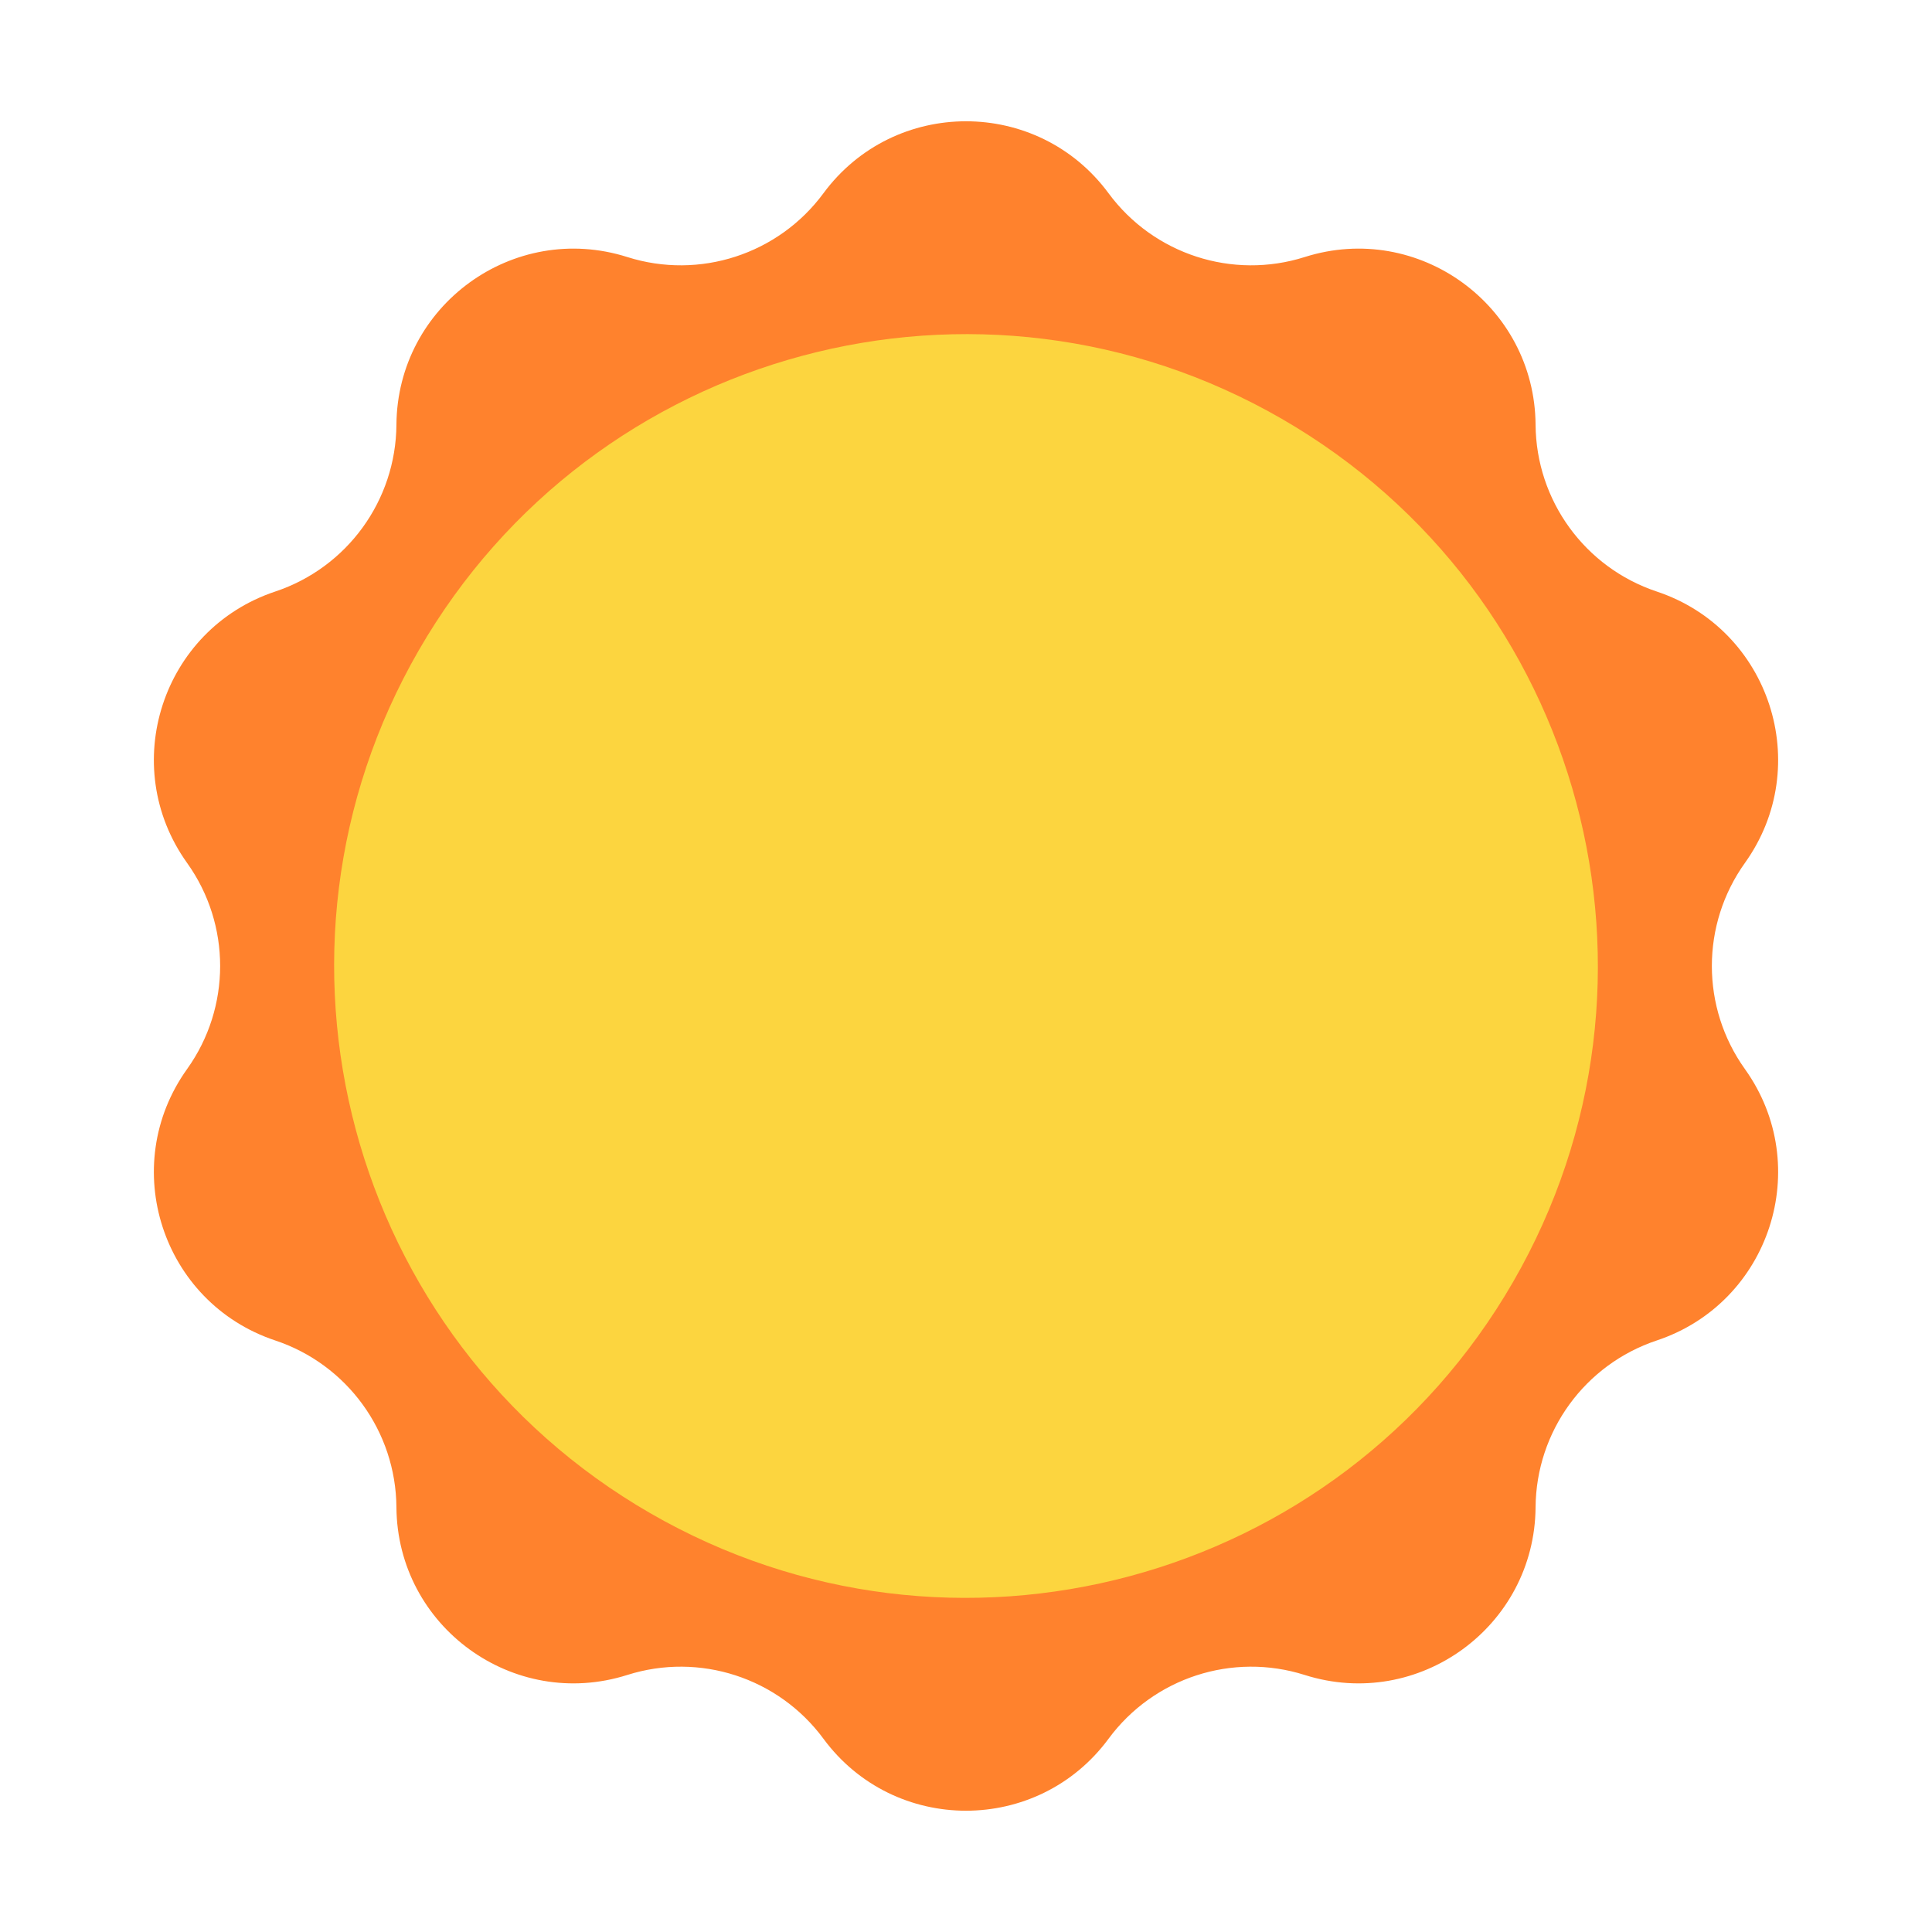
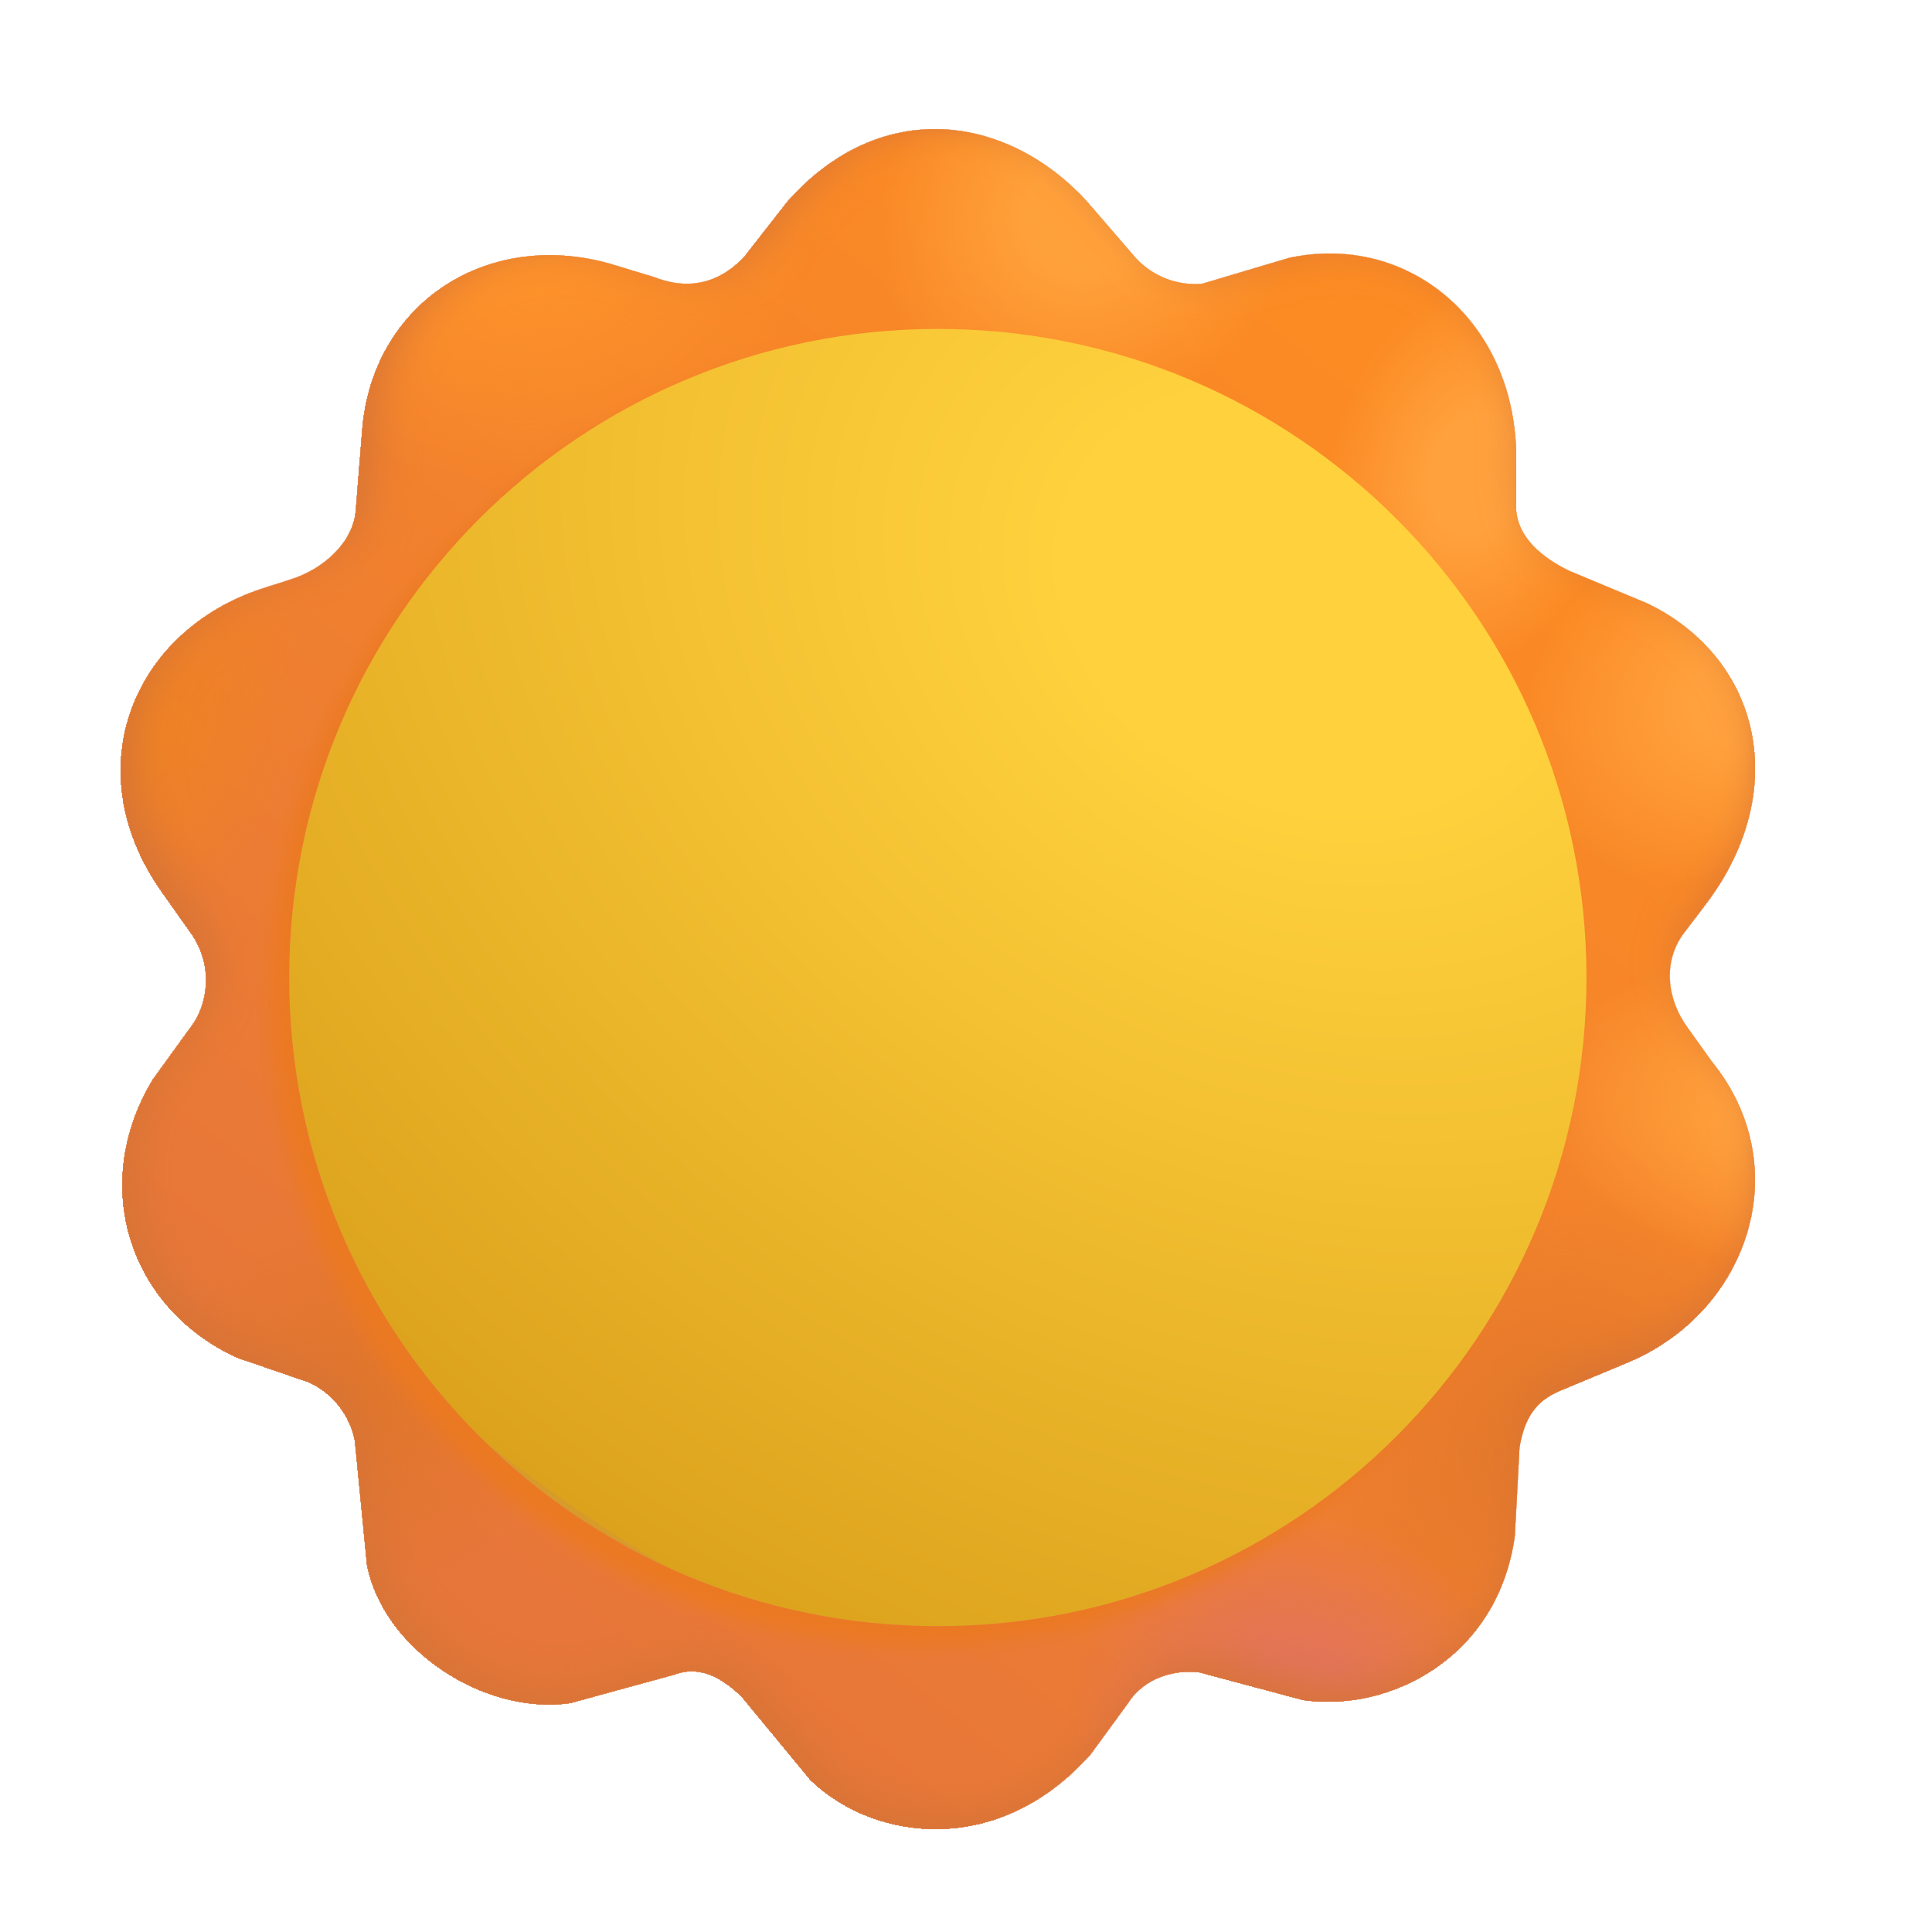
<svg xmlns="http://www.w3.org/2000/svg" width="32" height="32" viewBox="0 0 32 32" fill="none">
-   <path d="M13.638 3.202C14.811 1.611 17.189 1.611 18.362 3.202V3.202C19.108 4.212 20.414 4.637 21.611 4.257V4.257C23.495 3.66 25.419 5.058 25.434 7.035V7.035C25.443 8.29 26.25 9.401 27.442 9.798V9.798C29.317 10.423 30.052 12.684 28.902 14.292V14.292C28.171 15.313 28.171 16.687 28.902 17.708V17.708C30.052 19.316 29.317 21.577 27.442 22.202V22.202C26.25 22.599 25.443 23.709 25.434 24.965V24.965C25.419 26.942 23.495 28.34 21.611 27.743V27.743C20.414 27.363 19.108 27.788 18.362 28.798V28.798C17.189 30.389 14.811 30.389 13.638 28.798V28.798C12.892 27.788 11.586 27.363 10.389 27.743V27.743C8.504 28.34 6.581 26.942 6.566 24.965V24.965C6.557 23.709 5.75 22.599 4.558 22.202V22.202C2.683 21.577 1.948 19.316 3.098 17.708V17.708C3.829 16.687 3.829 15.313 3.098 14.292V14.292C1.948 12.684 2.683 10.423 4.558 9.798V9.798C5.75 9.401 6.557 8.29 6.566 7.035V7.035C6.581 5.058 8.504 3.66 10.389 4.257V4.257C11.586 4.637 12.892 4.212 13.638 3.202V3.202Z" fill="#FF822D" />
-   <path d="M25.062 21.232C22.173 26.237 15.773 27.952 10.768 25.062C5.763 22.173 4.048 15.773 6.938 10.768C9.827 5.763 16.227 4.048 21.232 6.938C26.237 9.827 27.952 16.227 25.062 21.232Z" fill="#FCD53F" />
+   <g filter="url(#filter0_i_18_14692)">
+     <path d="M13.051 3.331C14.582 1.607 16.664 1.882 17.996 3.331L18.808 4.271C19.09 4.578 19.497 4.736 19.911 4.701L21.355 4.271C23.324 3.849 25.113 5.318 25.113 7.599V8.459C25.155 8.928 25.565 9.246 25.988 9.453L27.293 9.998C29.18 10.92 29.652 13.107 28.277 14.943L27.887 15.459C27.536 15.932 27.608 16.554 27.957 17.029L28.347 17.576C29.769 19.326 28.968 21.727 26.959 22.566L25.836 23.035C25.413 23.212 25.247 23.515 25.168 23.967L25.09 25.435C24.816 27.451 23.026 28.361 21.59 28.158L19.879 27.701C19.468 27.643 18.957 27.779 18.683 28.209L18.066 29.053C16.535 30.779 14.468 30.492 13.426 29.482L12.287 28.103C11.989 27.815 11.613 27.568 11.163 27.738L9.441 28.209C8.02 28.41 6.345 27.317 6.078 25.907L5.879 23.865C5.798 23.44 5.518 23.08 5.126 22.897L3.918 22.482C2.101 21.636 1.493 19.586 2.536 17.875L3.217 16.933C3.49 16.485 3.477 15.918 3.183 15.482L2.676 14.764C1.238 12.717 2.232 10.429 4.362 9.743L4.832 9.592C5.35 9.425 5.851 8.994 5.894 8.451L5.999 7.133C6.169 4.993 8.121 3.765 10.175 4.39L10.84 4.592C11.48 4.842 11.982 4.629 12.332 4.248L13.051 3.331Z" fill="url(#paint0_linear_18_14692)" />
+     <path d="M13.051 3.331C14.582 1.607 16.664 1.882 17.996 3.331L18.808 4.271C19.09 4.578 19.497 4.736 19.911 4.701L21.355 4.271C23.324 3.849 25.113 5.318 25.113 7.599V8.459C25.155 8.928 25.565 9.246 25.988 9.453L27.293 9.998C29.18 10.92 29.652 13.107 28.277 14.943L27.887 15.459C27.536 15.932 27.608 16.554 27.957 17.029L28.347 17.576C29.769 19.326 28.968 21.727 26.959 22.566L25.836 23.035C25.413 23.212 25.247 23.515 25.168 23.967L25.09 25.435C24.816 27.451 23.026 28.361 21.59 28.158L19.879 27.701C19.468 27.643 18.957 27.779 18.683 28.209L18.066 29.053C16.535 30.779 14.468 30.492 13.426 29.482L12.287 28.103C11.989 27.815 11.613 27.568 11.163 27.738L9.441 28.209C8.02 28.41 6.345 27.317 6.078 25.907L5.879 23.865C5.798 23.44 5.518 23.08 5.126 22.897L3.918 22.482C2.101 21.636 1.493 19.586 2.536 17.875L3.217 16.933C3.49 16.485 3.477 15.918 3.183 15.482L2.676 14.764C1.238 12.717 2.232 10.429 4.362 9.743L4.832 9.592C5.35 9.425 5.851 8.994 5.894 8.451L5.999 7.133C6.169 4.993 8.121 3.765 10.175 4.39L10.84 4.592C11.48 4.842 11.982 4.629 12.332 4.248L13.051 3.331Z" fill="url(#paint1_radial_18_14692)" />
+     <path d="M13.051 3.331C14.582 1.607 16.664 1.882 17.996 3.331L18.808 4.271C19.09 4.578 19.497 4.736 19.911 4.701L21.355 4.271C23.324 3.849 25.113 5.318 25.113 7.599V8.459C25.155 8.928 25.565 9.246 25.988 9.453L27.293 9.998C29.18 10.92 29.652 13.107 28.277 14.943L27.887 15.459C27.536 15.932 27.608 16.554 27.957 17.029L28.347 17.576C29.769 19.326 28.968 21.727 26.959 22.566L25.836 23.035C25.413 23.212 25.247 23.515 25.168 23.967L25.09 25.435C24.816 27.451 23.026 28.361 21.59 28.158L19.879 27.701C19.468 27.643 18.957 27.779 18.683 28.209L18.066 29.053C16.535 30.779 14.468 30.492 13.426 29.482L12.287 28.103C11.989 27.815 11.613 27.568 11.163 27.738L9.441 28.209C8.02 28.41 6.345 27.317 6.078 25.907L5.879 23.865C5.798 23.44 5.518 23.08 5.126 22.897L3.918 22.482C2.101 21.636 1.493 19.586 2.536 17.875L3.217 16.933C3.49 16.485 3.477 15.918 3.183 15.482L2.676 14.764C1.238 12.717 2.232 10.429 4.362 9.743L4.832 9.592C5.35 9.425 5.851 8.994 5.894 8.451L5.999 7.133C6.169 4.993 8.121 3.765 10.175 4.39L10.84 4.592C11.48 4.842 11.982 4.629 12.332 4.248L13.051 3.331Z" fill="url(#paint2_radial_18_14692)" />
+     <path d="M13.051 3.331C14.582 1.607 16.664 1.882 17.996 3.331L18.808 4.271C19.09 4.578 19.497 4.736 19.911 4.701L21.355 4.271C23.324 3.849 25.113 5.318 25.113 7.599V8.459C25.155 8.928 25.565 9.246 25.988 9.453L27.293 9.998C29.18 10.92 29.652 13.107 28.277 14.943L27.887 15.459C27.536 15.932 27.608 16.554 27.957 17.029L28.347 17.576C29.769 19.326 28.968 21.727 26.959 22.566L25.836 23.035C25.413 23.212 25.247 23.515 25.168 23.967L25.09 25.435C24.816 27.451 23.026 28.361 21.59 28.158L19.879 27.701C19.468 27.643 18.957 27.779 18.683 28.209L18.066 29.053C16.535 30.779 14.468 30.492 13.426 29.482L12.287 28.103C11.989 27.815 11.613 27.568 11.163 27.738L9.441 28.209C8.02 28.41 6.345 27.317 6.078 25.907L5.879 23.865C5.798 23.44 5.518 23.08 5.126 22.897L3.918 22.482C2.101 21.636 1.493 19.586 2.536 17.875L3.217 16.933C3.49 16.485 3.477 15.918 3.183 15.482L2.676 14.764C1.238 12.717 2.232 10.429 4.362 9.743L4.832 9.592C5.35 9.425 5.851 8.994 5.894 8.451L5.999 7.133C6.169 4.993 8.121 3.765 10.175 4.39L10.84 4.592C11.48 4.842 11.982 4.629 12.332 4.248L13.051 3.331Z" fill="url(#paint3_radial_18_14692)" />
+     <path d="M13.051 3.331C14.582 1.607 16.664 1.882 17.996 3.331L18.808 4.271C19.09 4.578 19.497 4.736 19.911 4.701L21.355 4.271C23.324 3.849 25.113 5.318 25.113 7.599V8.459C25.155 8.928 25.565 9.246 25.988 9.453L27.293 9.998C29.18 10.92 29.652 13.107 28.277 14.943L27.887 15.459C27.536 15.932 27.608 16.554 27.957 17.029L28.347 17.576C29.769 19.326 28.968 21.727 26.959 22.566L25.836 23.035C25.413 23.212 25.247 23.515 25.168 23.967L25.09 25.435C24.816 27.451 23.026 28.361 21.59 28.158L19.879 27.701C19.468 27.643 18.957 27.779 18.683 28.209L18.066 29.053C16.535 30.779 14.468 30.492 13.426 29.482L12.287 28.103C11.989 27.815 11.613 27.568 11.163 27.738L9.441 28.209C8.02 28.41 6.345 27.317 6.078 25.907L5.879 23.865C5.798 23.44 5.518 23.08 5.126 22.897L3.918 22.482C2.101 21.636 1.493 19.586 2.536 17.875L3.217 16.933C3.49 16.485 3.477 15.918 3.183 15.482L2.676 14.764C1.238 12.717 2.232 10.429 4.362 9.743L4.832 9.592C5.35 9.425 5.851 8.994 5.894 8.451L5.999 7.133C6.169 4.993 8.121 3.765 10.175 4.39L10.84 4.592C11.48 4.842 11.982 4.629 12.332 4.248L13.051 3.331Z" fill="url(#paint4_radial_18_14692)" />
+     <path d="M13.051 3.331C14.582 1.607 16.664 1.882 17.996 3.331L18.808 4.271C19.09 4.578 19.497 4.736 19.911 4.701L21.355 4.271C23.324 3.849 25.113 5.318 25.113 7.599V8.459C25.155 8.928 25.565 9.246 25.988 9.453L27.293 9.998C29.18 10.92 29.652 13.107 28.277 14.943L27.887 15.459C27.536 15.932 27.608 16.554 27.957 17.029L28.347 17.576C29.769 19.326 28.968 21.727 26.959 22.566L25.836 23.035C25.413 23.212 25.247 23.515 25.168 23.967L25.09 25.435C24.816 27.451 23.026 28.361 21.59 28.158L19.879 27.701C19.468 27.643 18.957 27.779 18.683 28.209L18.066 29.053C16.535 30.779 14.468 30.492 13.426 29.482L12.287 28.103C11.989 27.815 11.613 27.568 11.163 27.738L9.441 28.209C8.02 28.41 6.345 27.317 6.078 25.907L5.879 23.865C5.798 23.44 5.518 23.08 5.126 22.897L3.918 22.482C2.101 21.636 1.493 19.586 2.536 17.875L3.217 16.933C3.49 16.485 3.477 15.918 3.183 15.482L2.676 14.764C1.238 12.717 2.232 10.429 4.362 9.743L4.832 9.592C5.35 9.425 5.851 8.994 5.894 8.451L5.999 7.133C6.169 4.993 8.121 3.765 10.175 4.39L10.84 4.592C11.48 4.842 11.982 4.629 12.332 4.248L13.051 3.331Z" fill="url(#paint5_radial_18_14692)" />
+     <path d="M13.051 3.331C14.582 1.607 16.664 1.882 17.996 3.331L18.808 4.271C19.09 4.578 19.497 4.736 19.911 4.701L21.355 4.271C23.324 3.849 25.113 5.318 25.113 7.599V8.459C25.155 8.928 25.565 9.246 25.988 9.453L27.293 9.998C29.18 10.92 29.652 13.107 28.277 14.943L27.887 15.459C27.536 15.932 27.608 16.554 27.957 17.029L28.347 17.576C29.769 19.326 28.968 21.727 26.959 22.566L25.836 23.035C25.413 23.212 25.247 23.515 25.168 23.967L25.09 25.435C24.816 27.451 23.026 28.361 21.59 28.158L19.879 27.701C19.468 27.643 18.957 27.779 18.683 28.209L18.066 29.053C16.535 30.779 14.468 30.492 13.426 29.482L12.287 28.103C11.989 27.815 11.613 27.568 11.163 27.738L9.441 28.209C8.02 28.41 6.345 27.317 6.078 25.907L5.879 23.865C5.798 23.44 5.518 23.08 5.126 22.897L3.918 22.482C2.101 21.636 1.493 19.586 2.536 17.875L3.217 16.933C3.49 16.485 3.477 15.918 3.183 15.482L2.676 14.764C1.238 12.717 2.232 10.429 4.362 9.743L4.832 9.592C5.35 9.425 5.851 8.994 5.894 8.451L5.999 7.133C6.169 4.993 8.121 3.765 10.175 4.39L10.84 4.592C11.48 4.842 11.982 4.629 12.332 4.248L13.051 3.331Z" fill="url(#paint6_radial_18_14692)" />
+     <path d="M13.051 3.331C14.582 1.607 16.664 1.882 17.996 3.331L18.808 4.271C19.09 4.578 19.497 4.736 19.911 4.701L21.355 4.271C23.324 3.849 25.113 5.318 25.113 7.599V8.459C25.155 8.928 25.565 9.246 25.988 9.453L27.293 9.998C29.18 10.92 29.652 13.107 28.277 14.943L27.887 15.459C27.536 15.932 27.608 16.554 27.957 17.029L28.347 17.576C29.769 19.326 28.968 21.727 26.959 22.566L25.836 23.035C25.413 23.212 25.247 23.515 25.168 23.967L25.09 25.435C24.816 27.451 23.026 28.361 21.59 28.158L19.879 27.701C19.468 27.643 18.957 27.779 18.683 28.209L18.066 29.053C16.535 30.779 14.468 30.492 13.426 29.482L12.287 28.103C11.989 27.815 11.613 27.568 11.163 27.738L9.441 28.209C8.02 28.41 6.345 27.317 6.078 25.907L5.879 23.865C5.798 23.44 5.518 23.08 5.126 22.897L3.918 22.482C2.101 21.636 1.493 19.586 2.536 17.875L3.217 16.933C3.49 16.485 3.477 15.918 3.183 15.482L2.676 14.764C1.238 12.717 2.232 10.429 4.362 9.743L4.832 9.592C5.35 9.425 5.851 8.994 5.894 8.451L5.999 7.133C6.169 4.993 8.121 3.765 10.175 4.39L10.84 4.592C11.48 4.842 11.982 4.629 12.332 4.248L13.051 3.331Z" fill="url(#paint7_radial_18_14692)" />
+     <path d="M13.051 3.331C14.582 1.607 16.664 1.882 17.996 3.331L18.808 4.271C19.09 4.578 19.497 4.736 19.911 4.701L21.355 4.271C23.324 3.849 25.113 5.318 25.113 7.599V8.459C25.155 8.928 25.565 9.246 25.988 9.453L27.293 9.998C29.18 10.92 29.652 13.107 28.277 14.943L27.887 15.459C27.536 15.932 27.608 16.554 27.957 17.029L28.347 17.576C29.769 19.326 28.968 21.727 26.959 22.566L25.836 23.035C25.413 23.212 25.247 23.515 25.168 23.967L25.09 25.435C24.816 27.451 23.026 28.361 21.59 28.158L19.879 27.701C19.468 27.643 18.957 27.779 18.683 28.209L18.066 29.053C16.535 30.779 14.468 30.492 13.426 29.482L12.287 28.103C11.989 27.815 11.613 27.568 11.163 27.738L9.441 28.209C8.02 28.41 6.345 27.317 6.078 25.907L5.879 23.865C5.798 23.44 5.518 23.08 5.126 22.897L3.918 22.482C2.101 21.636 1.493 19.586 2.536 17.875L3.217 16.933C3.49 16.485 3.477 15.918 3.183 15.482L2.676 14.764C1.238 12.717 2.232 10.429 4.362 9.743L4.832 9.592C5.35 9.425 5.851 8.994 5.894 8.451L5.999 7.133C6.169 4.993 8.121 3.765 10.175 4.39L10.84 4.592C11.48 4.842 11.982 4.629 12.332 4.248L13.051 3.331Z" fill="url(#paint8_radial_18_14692)" />
+     <path d="M13.051 3.331C14.582 1.607 16.664 1.882 17.996 3.331L18.808 4.271C19.09 4.578 19.497 4.736 19.911 4.701L21.355 4.271C23.324 3.849 25.113 5.318 25.113 7.599V8.459C25.155 8.928 25.565 9.246 25.988 9.453L27.293 9.998C29.18 10.92 29.652 13.107 28.277 14.943L27.887 15.459C27.536 15.932 27.608 16.554 27.957 17.029L28.347 17.576C29.769 19.326 28.968 21.727 26.959 22.566L25.836 23.035C25.413 23.212 25.247 23.515 25.168 23.967L25.09 25.435C24.816 27.451 23.026 28.361 21.59 28.158L19.879 27.701C19.468 27.643 18.957 27.779 18.683 28.209L18.066 29.053C16.535 30.779 14.468 30.492 13.426 29.482L12.287 28.103C11.989 27.815 11.613 27.568 11.163 27.738L9.441 28.209C8.02 28.41 6.345 27.317 6.078 25.907L5.879 23.865C5.798 23.44 5.518 23.08 5.126 22.897L3.918 22.482C2.101 21.636 1.493 19.586 2.536 17.875L3.217 16.933C3.49 16.485 3.477 15.918 3.183 15.482L2.676 14.764C1.238 12.717 2.232 10.429 4.362 9.743L4.832 9.592C5.35 9.425 5.851 8.994 5.894 8.451L5.999 7.133C6.169 4.993 8.121 3.765 10.175 4.39L10.84 4.592C11.48 4.842 11.982 4.629 12.332 4.248L13.051 3.331Z" fill="url(#paint9_radial_18_14692)" />
+   </g>
+   <g filter="url(#filter1_d_18_14692)">
+     <path d="M15.534 26.934C21.468 26.934 26.277 22.124 26.277 16.191C26.277 10.258 21.468 5.448 15.534 5.448C9.601 5.448 4.791 10.258 4.791 16.191C4.791 22.124 9.601 26.934 15.534 26.934Z" fill="url(#paint10_radial_18_14692)" />
+   </g>
+   <defs>
+     <filter id="filter0_i_18_14692" x="2" y="1.939" width="27.269" height="28.355" filterUnits="userSpaceOnUse" color-interpolation-filters="sRGB">
+       <feFlood flood-opacity="0" result="BackgroundImageFix" />
+       <feBlend mode="normal" in="SourceGraphic" in2="BackgroundImageFix" result="shape" />
+       <feColorMatrix in="SourceAlpha" type="matrix" values="0 0 0 0 0 0 0 0 0 0 0 0 0 0 0 0 0 0 127 0" result="hardAlpha" />
+       <feOffset dx="0.2" dy="-0.2" />
+       <feGaussianBlur stdDeviation="0.375" />
+       <feComposite in2="hardAlpha" operator="arithmetic" k2="-1" k3="1" />
+       <feColorMatrix type="matrix" values="0 0 0 0 0.839 0 0 0 0 0.451 0 0 0 0 0.212 0 0 0 1 0" />
+       <feBlend mode="normal" in2="shape" result="effect1_innerShadow_18_14692" />
+     </filter>
+     <filter id="filter1_d_18_14692" x="4.191" y="5.448" width="22.086" height="22.086" filterUnits="userSpaceOnUse" color-interpolation-filters="sRGB">
+       <feFlood flood-opacity="0" result="BackgroundImageFix" />
+       <feColorMatrix in="SourceAlpha" type="matrix" values="0 0 0 0 0 0 0 0 0 0 0 0 0 0 0 0 0 0 127 0" result="hardAlpha" />
+       <feOffset dx="-0.3" dy="0.3" />
+       <feGaussianBlur stdDeviation="0.15" />
+       <feComposite in2="hardAlpha" operator="out" />
+       <feColorMatrix type="matrix" values="0 0 0 0 0.922 0 0 0 0 0.475 0 0 0 0 0.133 0 0 0 1 0" />
+       <feBlend mode="normal" in2="BackgroundImageFix" result="effect1_dropShadow_18_14692" />
+       <feBlend mode="normal" in="SourceGraphic" in2="effect1_dropShadow_18_14692" result="shape" />
+     </filter>
+     <linearGradient id="paint0_linear_18_14692" x1="23.878" y1="6.867" x2="8.528" y2="26.451" gradientUnits="userSpaceOnUse">
+       <stop stop-color="#FC8B23" />
+       <stop offset="1" stop-color="#E67639" />
+     </linearGradient>
+     <radialGradient id="paint1_radial_18_14692" cx="0" cy="0" r="1" gradientUnits="userSpaceOnUse" gradientTransform="translate(18.1188 3.43722) rotate(138.155) scale(3.77864 3.33393)">
+       <stop offset="0.3" stop-color="#FFA13A" />
+       <stop offset="1" stop-color="#FFA13A" stop-opacity="0" />
+     </radialGradient>
+     <radialGradient id="paint2_radial_18_14692" cx="0" cy="0" r="1" gradientUnits="userSpaceOnUse" gradientTransform="translate(8.28763 2.24435) rotate(67.8105) scale(6.00715 5.30017)">
+       <stop offset="0.3" stop-color="#FF942A" />
+       <stop offset="1" stop-color="#FF942A" stop-opacity="0" />
+     </radialGradient>
+     <radialGradient id="paint3_radial_18_14692" cx="0" cy="0" r="1" gradientUnits="userSpaceOnUse" gradientTransform="translate(24.4208 7.84863) rotate(-164.745) scale(2.39513 3.31637)">
+       <stop offset="0.3" stop-color="#FFA13D" />
+       <stop offset="1" stop-color="#FFA13D" stop-opacity="0" />
+     </radialGradient>
+     <radialGradient id="paint4_radial_18_14692" cx="0" cy="0" r="1" gradientUnits="userSpaceOnUse" gradientTransform="translate(29.2523 11.3358) rotate(154.195) scale(4.24668 3.13649)">
+       <stop offset="0.3" stop-color="#FFA13D" />
+       <stop offset="1" stop-color="#FFA13D" stop-opacity="0" />
+     </radialGradient>
+     <radialGradient id="paint5_radial_18_14692" cx="0" cy="0" r="1" gradientUnits="userSpaceOnUse" gradientTransform="translate(30.1766 18.52) rotate(-173.379) scale(4.73709 2.66952)">
+       <stop offset="0.3" stop-color="#FFA13D" />
+       <stop offset="1" stop-color="#FFA13D" stop-opacity="0" />
+     </radialGradient>
+     <radialGradient id="paint6_radial_18_14692" cx="0" cy="0" r="1" gradientUnits="userSpaceOnUse" gradientTransform="translate(25.9333 24.0238) rotate(-43.9639) scale(4.29693 4.13959)">
+       <stop stop-color="#E0762A" />
+       <stop offset="1" stop-color="#E0762A" stop-opacity="0" />
+     </radialGradient>
+     <radialGradient id="paint7_radial_18_14692" cx="0" cy="0" r="1" gradientUnits="userSpaceOnUse" gradientTransform="translate(6.0189 23.0155) rotate(-127.747) scale(3.29424 3.17361)">
+       <stop stop-color="#E0762A" />
+       <stop offset="1" stop-color="#E0762A" stop-opacity="0" />
+     </radialGradient>
+     <radialGradient id="paint8_radial_18_14692" cx="0" cy="0" r="1" gradientUnits="userSpaceOnUse" gradientTransform="translate(1.52346 11.8819) rotate(25.2777) scale(3.34528 4.04325)">
+       <stop stop-color="#F0851D" />
+       <stop offset="1" stop-color="#F0851D" stop-opacity="0" />
+     </radialGradient>
+     <radialGradient id="paint9_radial_18_14692" cx="0" cy="0" r="1" gradientUnits="userSpaceOnUse" gradientTransform="translate(21.4921 28.7947) rotate(-142.487) scale(3.90025 3.67954)">
+       <stop offset="0.337" stop-color="#E3745B" />
+       <stop offset="1" stop-color="#E3745B" stop-opacity="0" />
+     </radialGradient>
+     <radialGradient id="paint10_radial_18_14692" cx="0" cy="0" r="1" gradientUnits="userSpaceOnUse" gradientTransform="translate(21.6308 9.96711) rotate(117.739) scale(19.1699 23.673)">
+       <stop offset="0.172" stop-color="#FFD13D" />
+       <stop offset="1" stop-color="#DCA21C" />
+       <stop offset="1" stop-color="#D89A29" />
+     </radialGradient>
+   </defs>
</svg>
